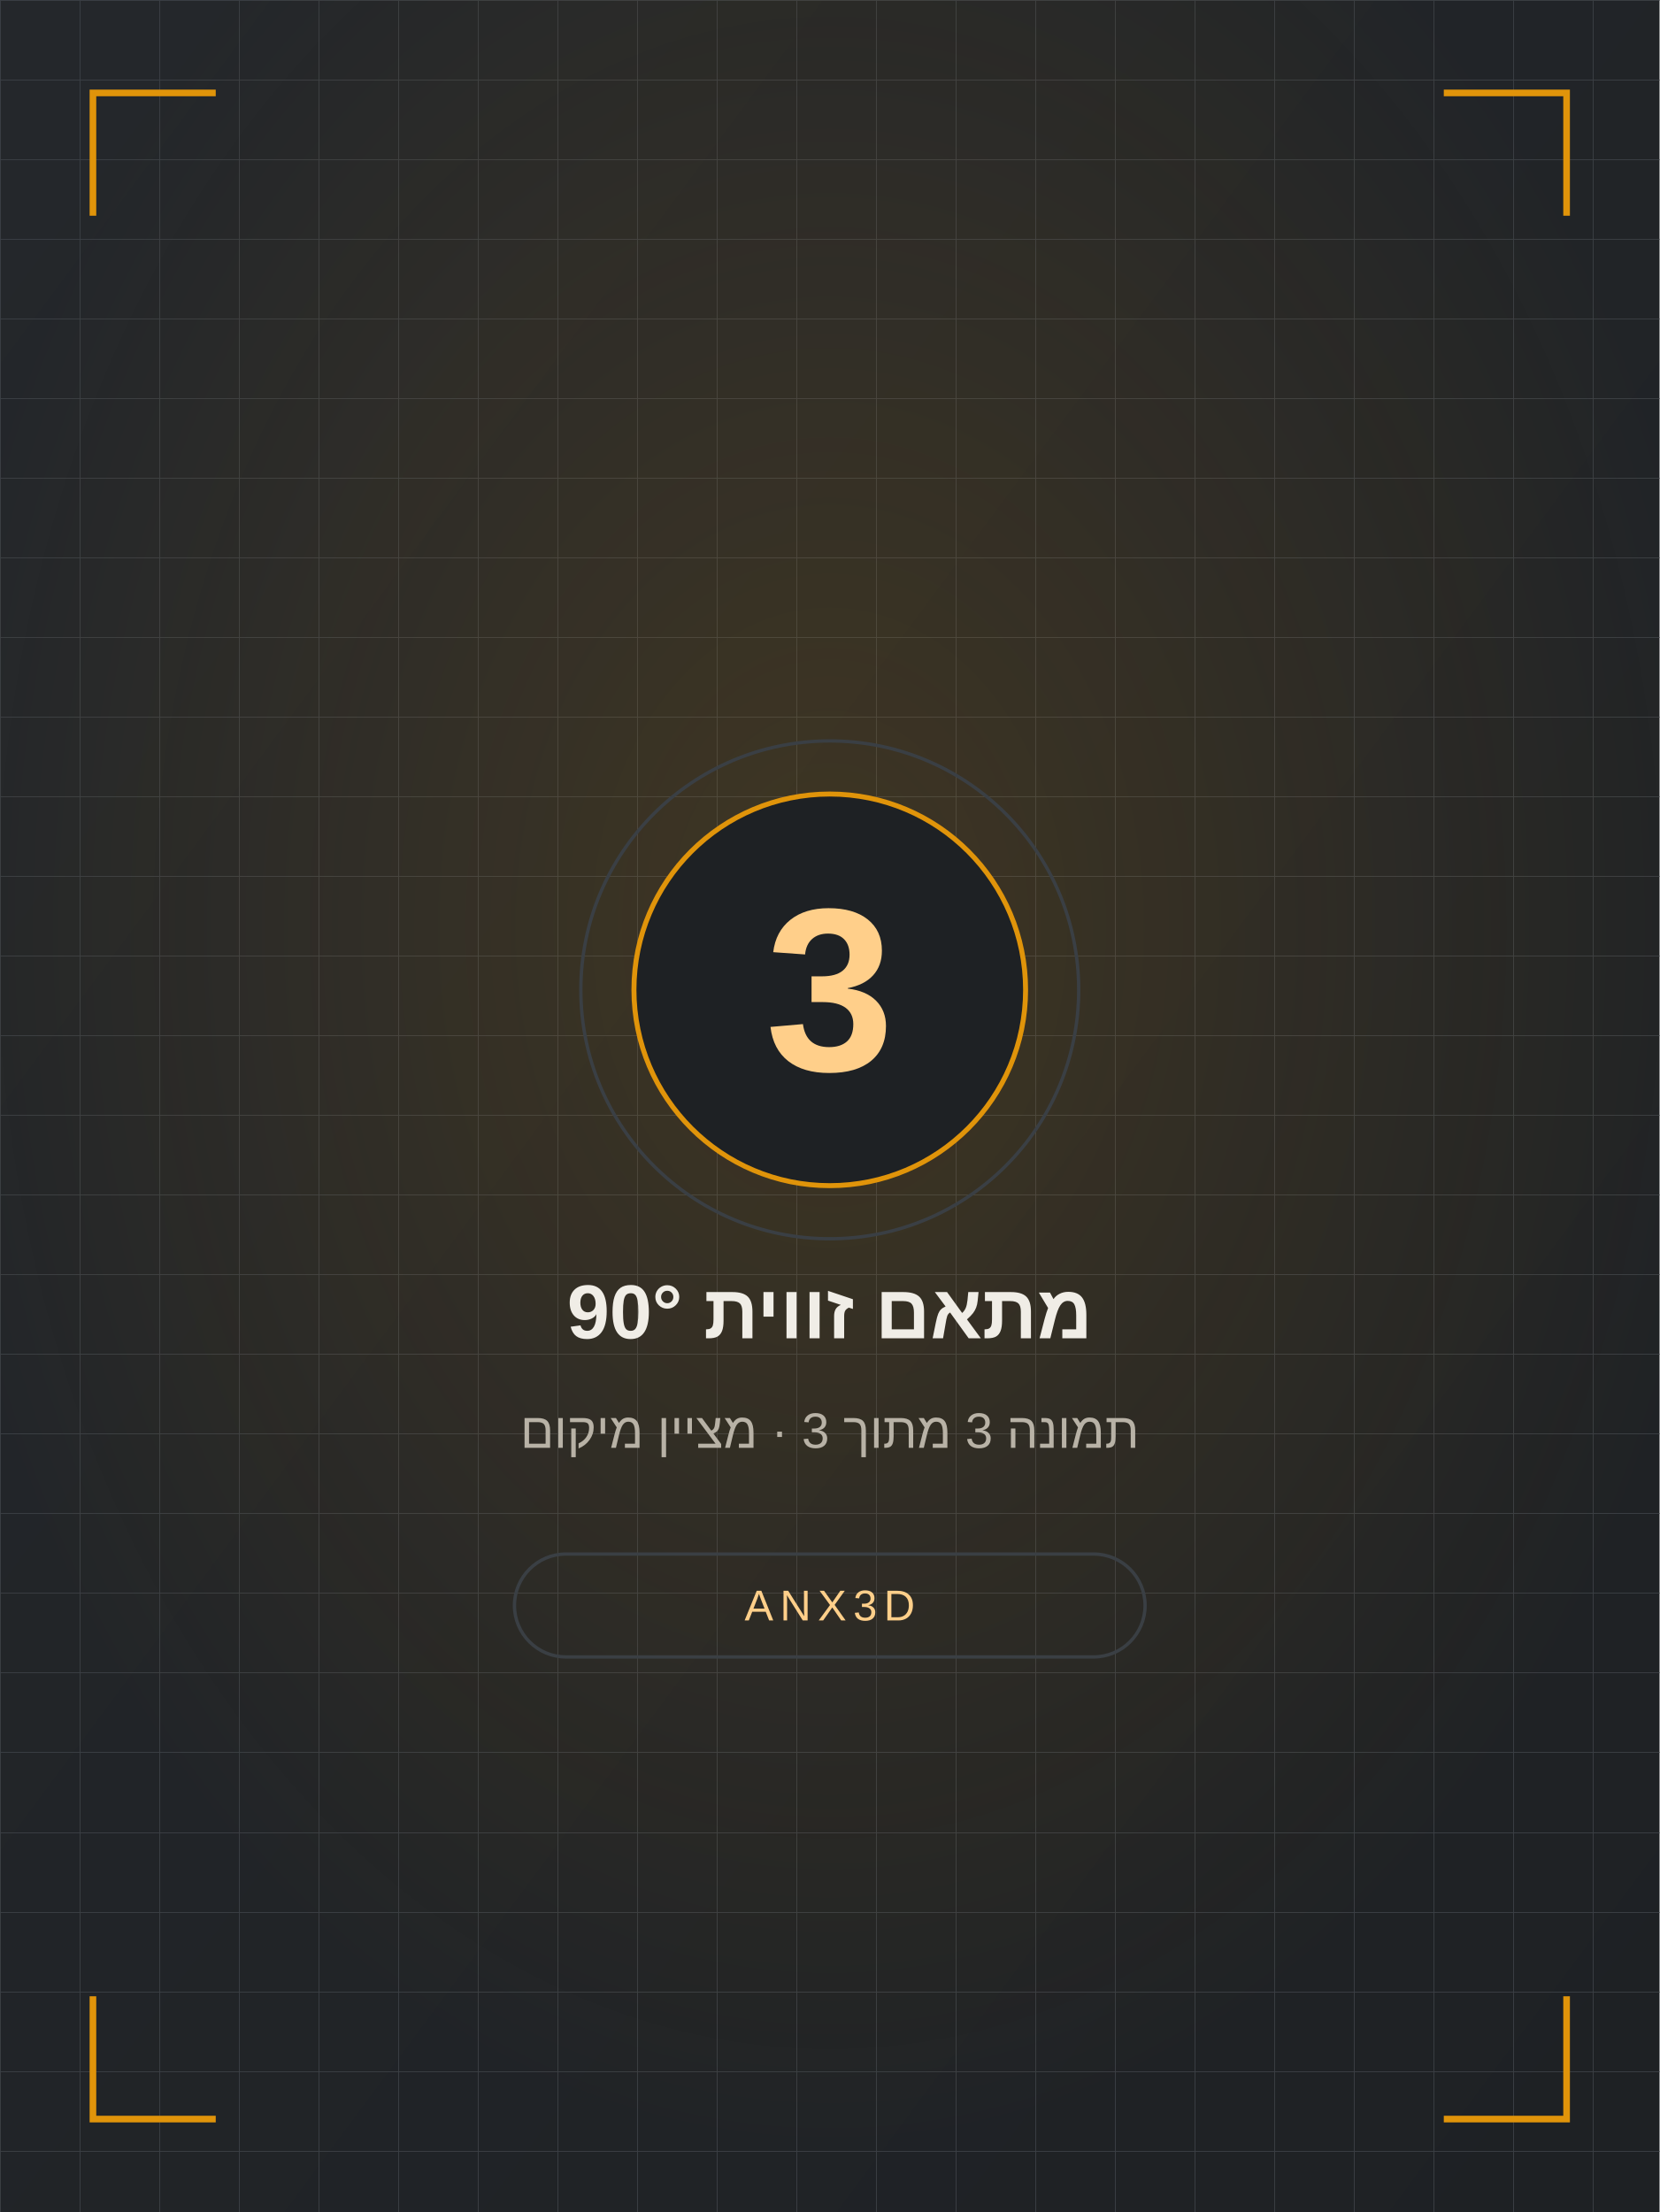
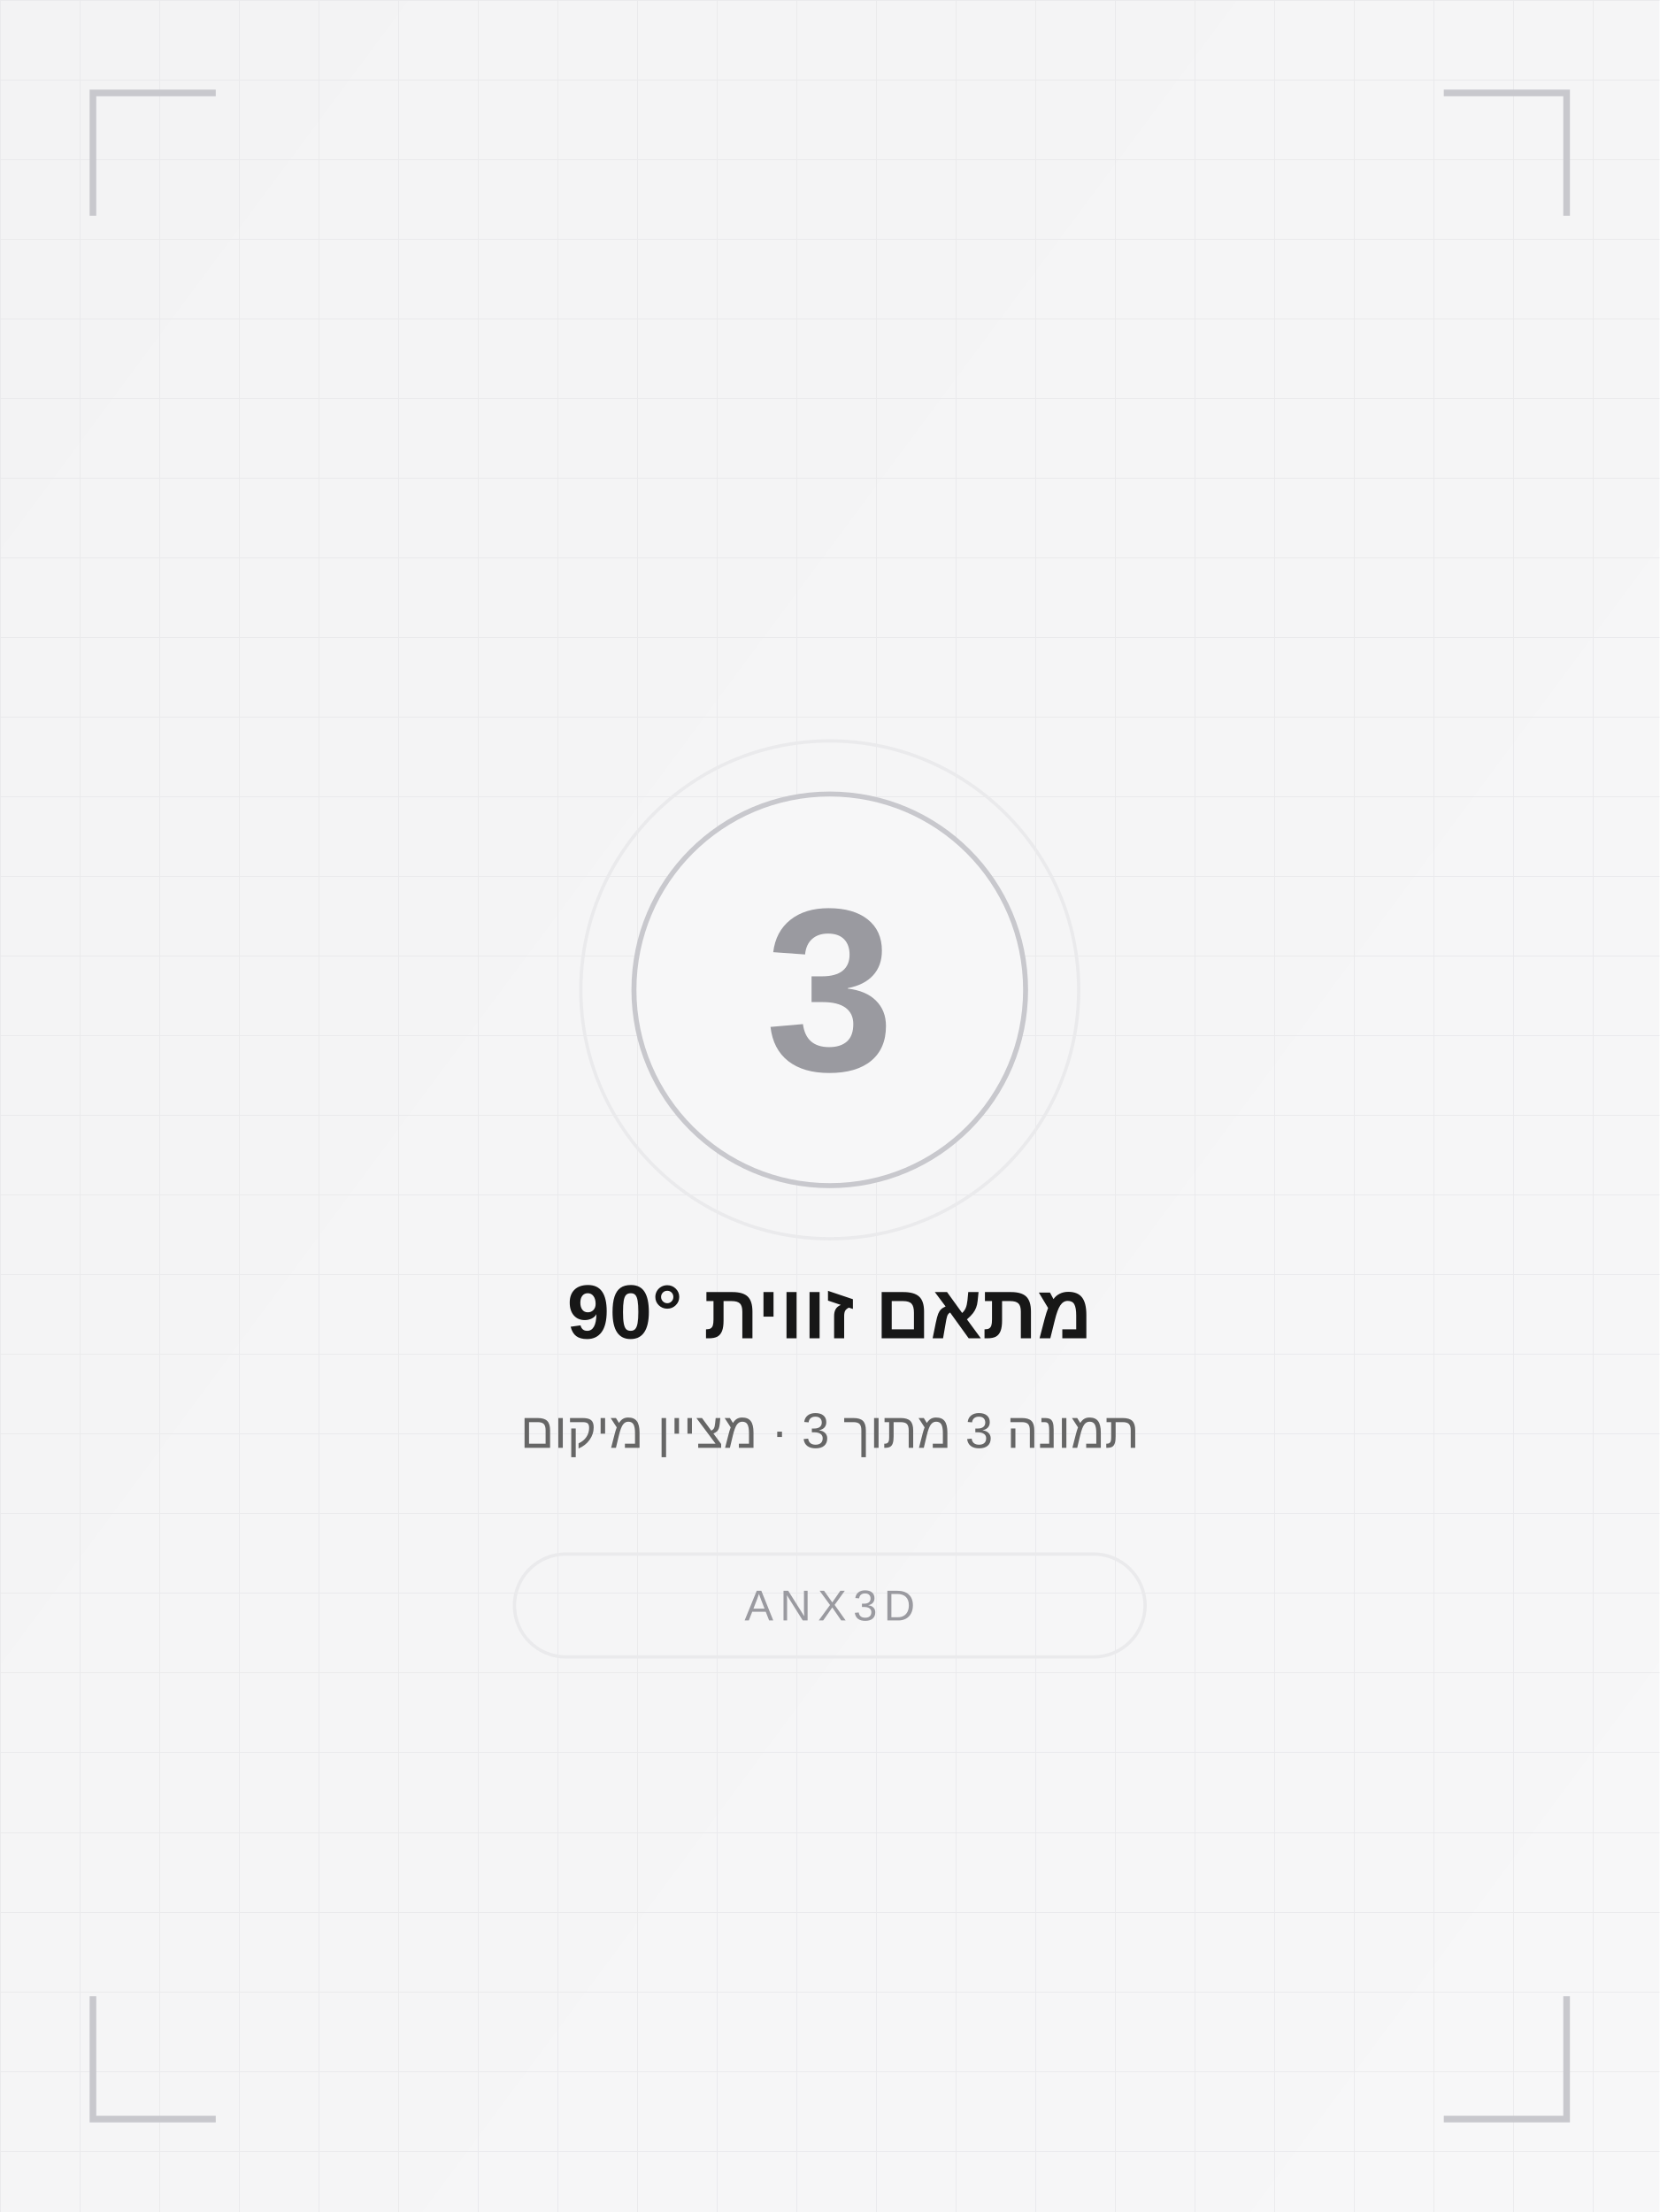
<svg xmlns="http://www.w3.org/2000/svg" width="1000" height="1333" viewBox="0 0 1000 1333" role="img" aria-label="מתאם זווית 90° — תמונה 3 מתוך 3 (מציין מיקום)">
  <defs>
    <linearGradient id="bg" x1="0" y1="0" x2="1" y2="1">
-       <stop offset="0%" stop-color="#24272b" />
-       <stop offset="100%" stop-color="#1e2124" />
+       <stop offset="0%" stop-color="#f3f3f4" />
+       <stop offset="100%" stop-color="#f7f7f8" />
    </linearGradient>
    <pattern id="grid" width="48" height="48" patternUnits="userSpaceOnUse">
-       <path d="M48 0H0V48" fill="none" stroke="#3a3f44" stroke-width="1" />
+       <path d="M48 0H0V48" fill="none" stroke="#eaeaec" stroke-width="1" />
    </pattern>
    <radialGradient id="glow" cx="50%" cy="42%" r="55%">
-       <stop offset="0%" stop-color="#e0940a" stop-opacity="0.16" />
-       <stop offset="100%" stop-color="#e0940a" stop-opacity="0" />
+       <stop offset="0%" stop-color="#c8c8cd" stop-opacity="0" />
+       <stop offset="100%" stop-color="#c8c8cd" stop-opacity="0" />
    </radialGradient>
  </defs>
  <rect width="1000" height="1333" fill="url(#bg)" />
  <rect width="1000" height="1333" fill="url(#grid)" />
  <rect width="1000" height="1333" fill="url(#glow)" />
-   <path d="M56 128V56h72" fill="none" stroke="#e0940a" stroke-width="4" stroke-linecap="square" />
-   <path d="M872 56h72v72" fill="none" stroke="#e0940a" stroke-width="4" stroke-linecap="square" />
-   <path d="M944 1205v72h-72" fill="none" stroke="#e0940a" stroke-width="4" stroke-linecap="square" />
-   <path d="M128 1277H56v-72" fill="none" stroke="#e0940a" stroke-width="4" stroke-linecap="square" />
-   <circle cx="500" cy="596.5" r="150" fill="none" stroke="#3a3f44" stroke-width="2" />
-   <circle cx="500" cy="596.5" r="118" fill="#1e2124" stroke="#e0940a" stroke-width="3" />
-   <text x="500" y="596.5" text-anchor="middle" dominant-baseline="central" font-family="Heebo, Arial, sans-serif" font-size="140" font-weight="700" fill="#ffcf8a">3</text>
-   <text x="500" y="806.5" text-anchor="middle" direction="rtl" font-family="Heebo, Arial, sans-serif" font-size="46" font-weight="700" fill="#f0ede6">מתאם זווית 90°</text>
-   <text x="500" y="872.5" text-anchor="middle" direction="rtl" font-family="Heebo, Arial, sans-serif" font-size="30" fill="#b8b2a6">תמונה 3 מתוך 3 · מציין מיקום</text>
-   <rect x="310" y="936.5" width="380" height="62" rx="31" fill="none" stroke="#3a3f44" stroke-width="2" />
-   <text x="500" y="967.5" text-anchor="middle" dominant-baseline="central" font-family="Heebo, Arial, sans-serif" font-size="26" letter-spacing="4" fill="#ffcf8a">ANX3D</text>
+   <path d="M56 128V56h72" fill="none" stroke="#c8c8cd" stroke-width="4" stroke-linecap="square" />
+   <path d="M872 56h72v72" fill="none" stroke="#c8c8cd" stroke-width="4" stroke-linecap="square" />
+   <path d="M944 1205v72h-72" fill="none" stroke="#c8c8cd" stroke-width="4" stroke-linecap="square" />
+   <path d="M128 1277H56v-72" fill="none" stroke="#c8c8cd" stroke-width="4" stroke-linecap="square" />
+   <circle cx="500" cy="596.5" r="150" fill="none" stroke="#eaeaec" stroke-width="2" />
+   <circle cx="500" cy="596.5" r="118" fill="#f7f7f8" stroke="#c8c8cd" stroke-width="3" />
+   <text x="500" y="596.5" text-anchor="middle" dominant-baseline="central" font-family="Heebo, Arial, sans-serif" font-size="140" font-weight="700" fill="#9a9aa0">3</text>
+   <text x="500" y="806.5" text-anchor="middle" direction="rtl" font-family="Heebo, Arial, sans-serif" font-size="46" font-weight="700" fill="#171717">מתאם זווית 90°</text>
+   <text x="500" y="872.5" text-anchor="middle" direction="rtl" font-family="Heebo, Arial, sans-serif" font-size="30" fill="#666666">תמונה 3 מתוך 3 · מציין מיקום</text>
+   <rect x="310" y="936.5" width="380" height="62" rx="31" fill="none" stroke="#eaeaec" stroke-width="2" />
+   <text x="500" y="967.5" text-anchor="middle" dominant-baseline="central" font-family="Heebo, Arial, sans-serif" font-size="26" letter-spacing="4" fill="#9a9aa0">ANX3D</text>
</svg>
